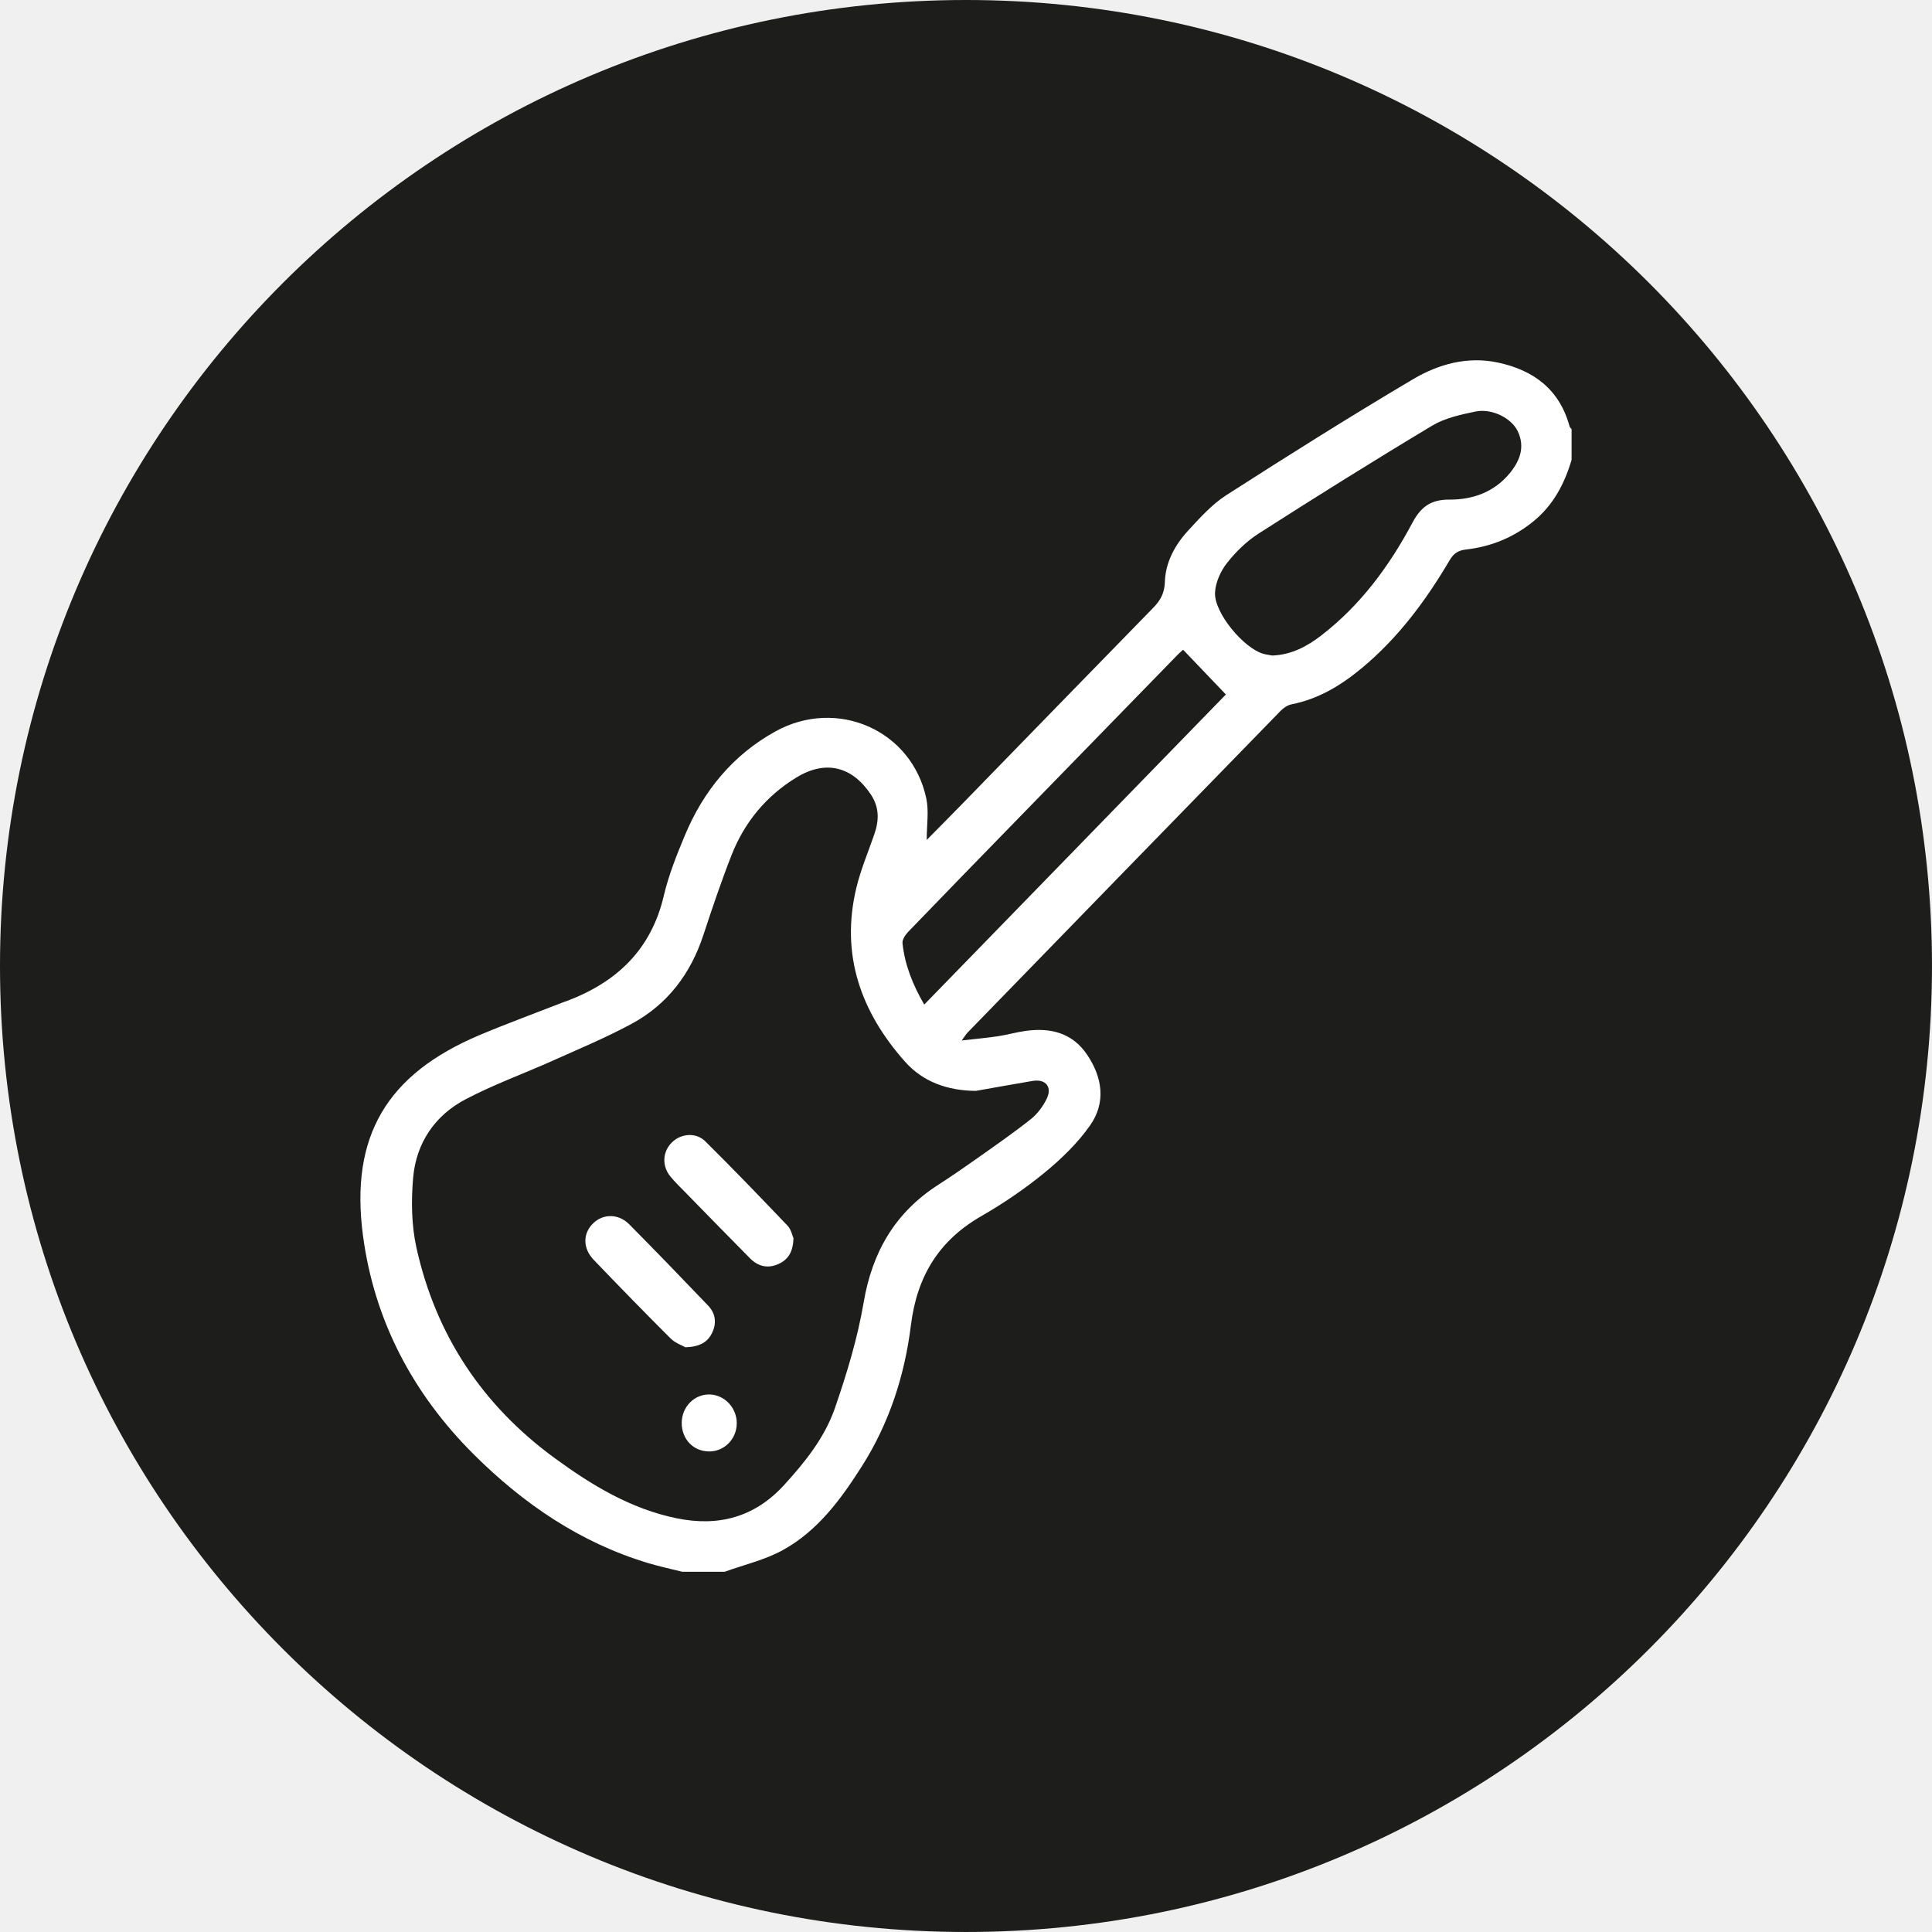
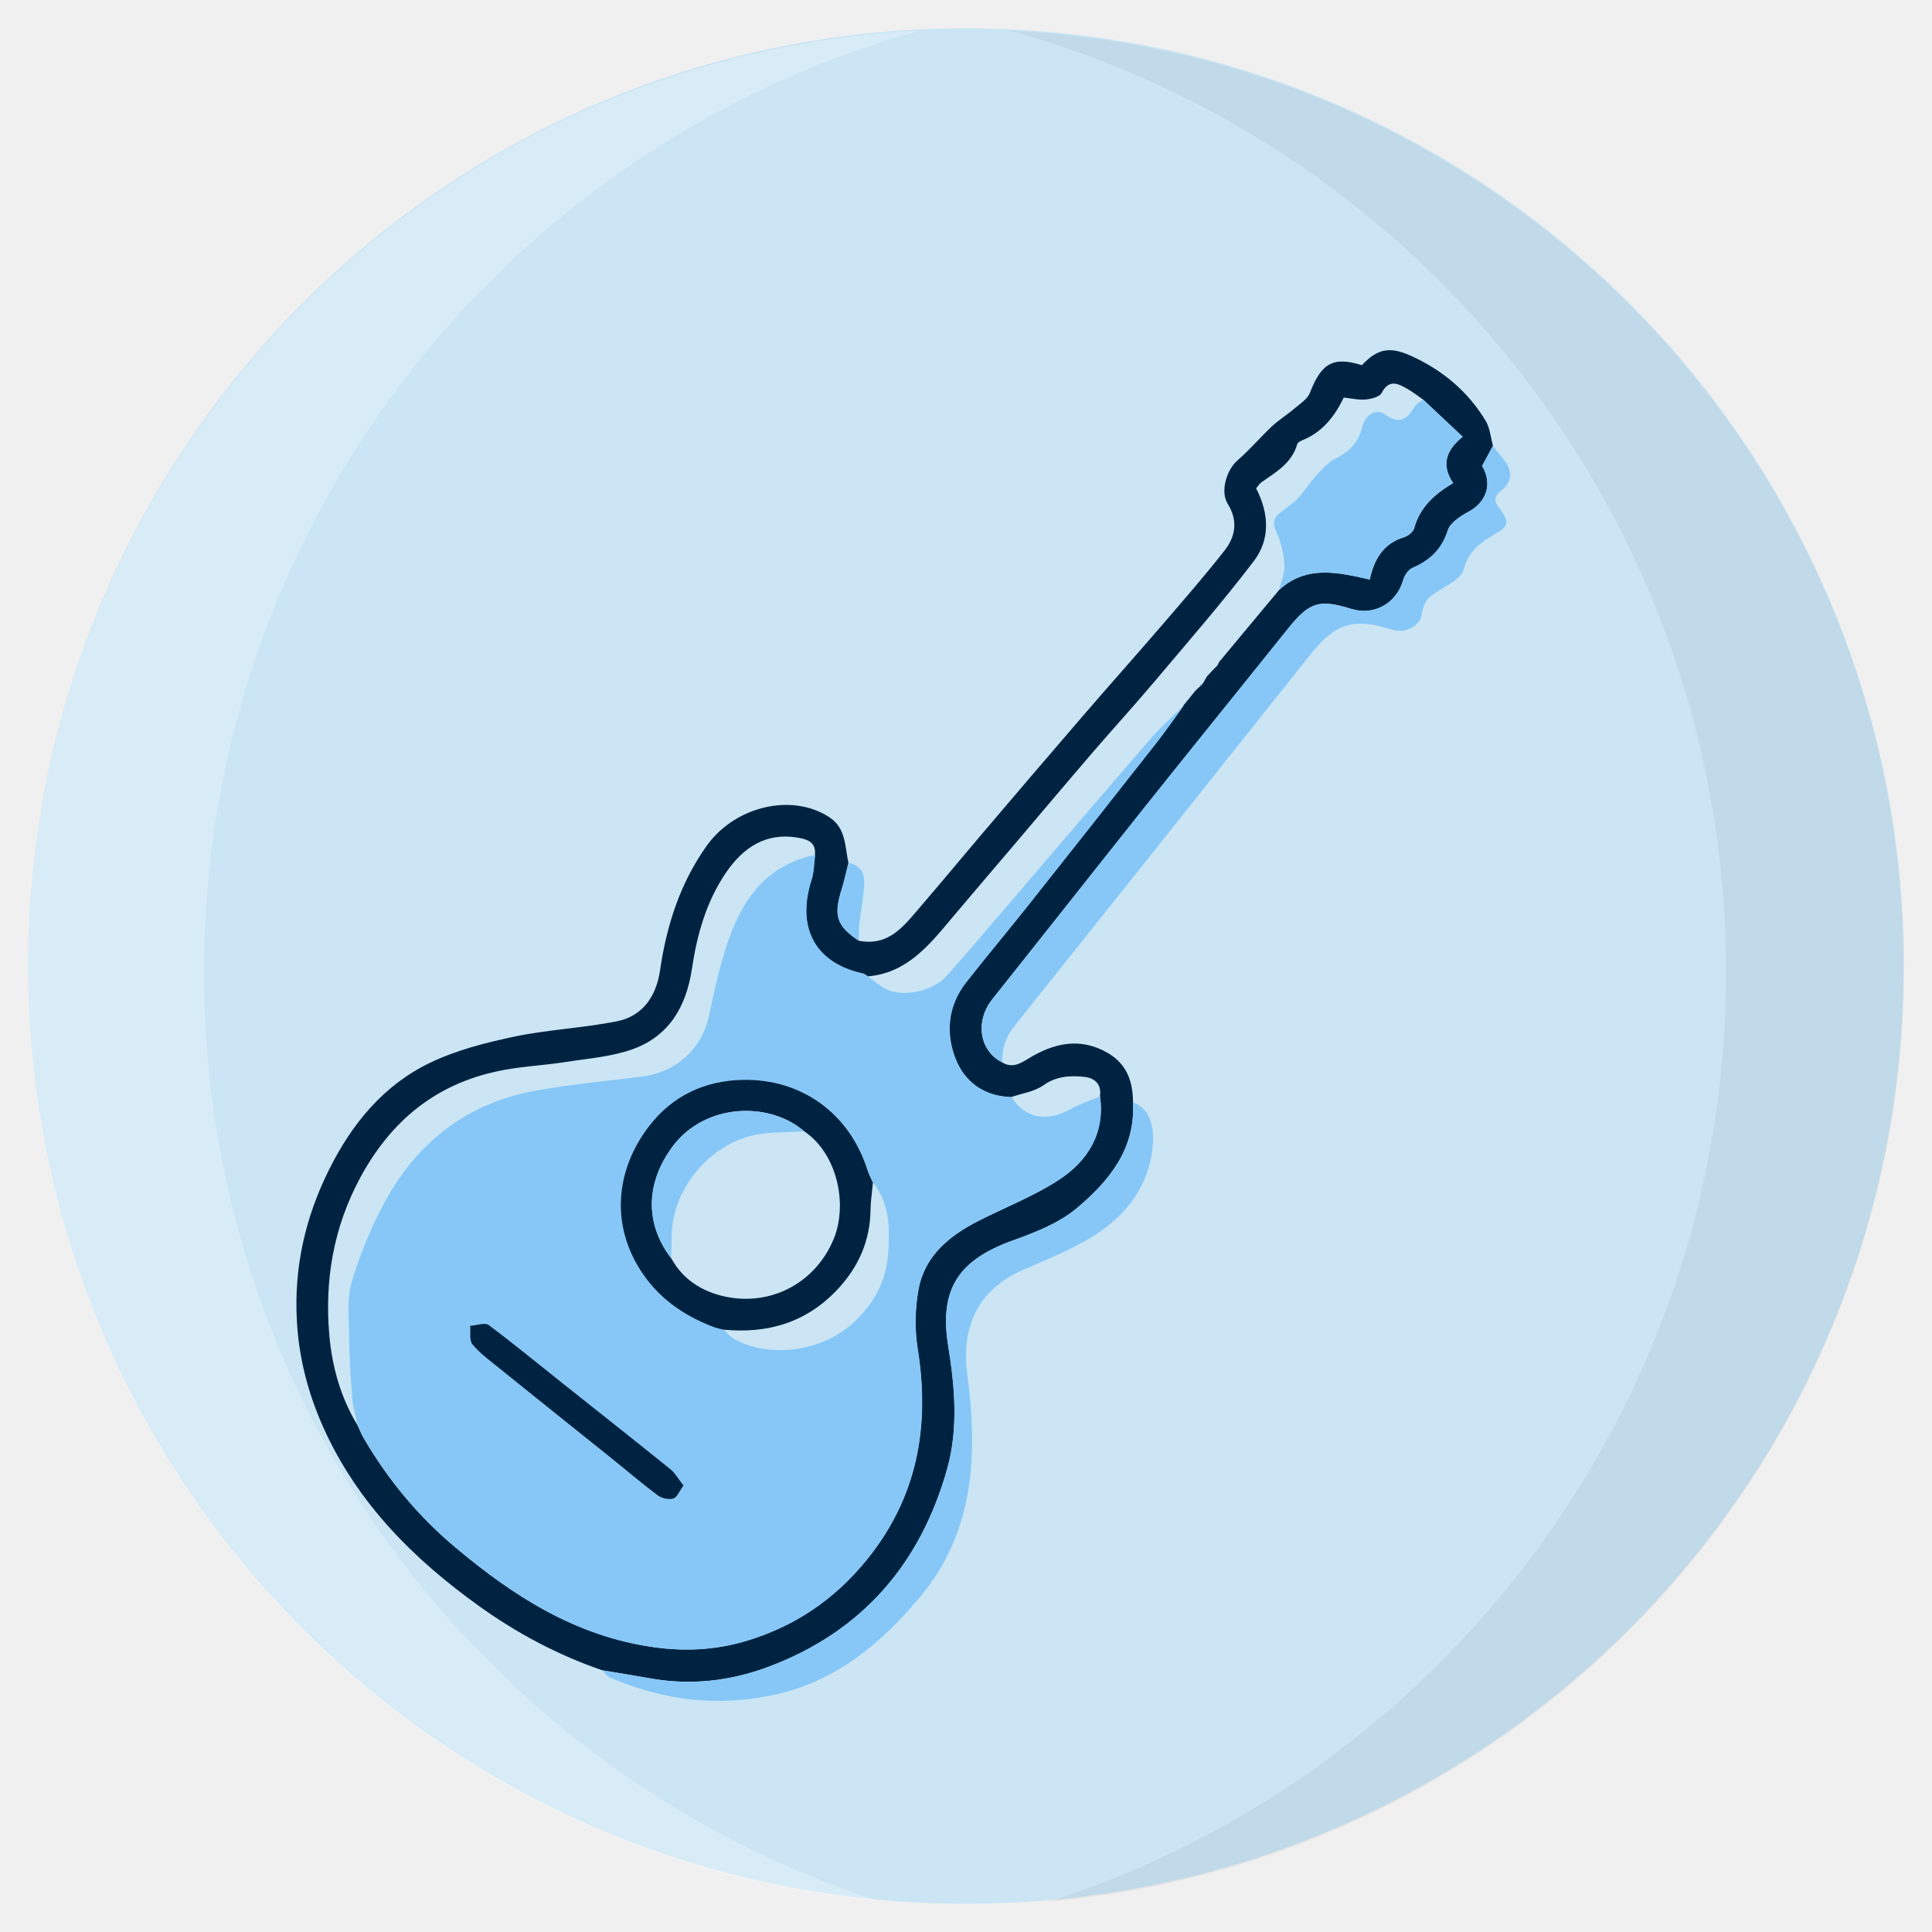
- <svg xmlns="http://www.w3.org/2000/svg" id="Layer_2" data-name="Layer 2" viewBox="0 0 2464.93 2464.93">
-   <defs>
-     <style>
-       .cls-1 {
-         fill: #fff;
-       }
- 
-       .cls-1, .cls-2 {
-         stroke-width: 0px;
-       }
- 
-       .cls-2 {
-         fill: #1d1d1b;
-       }
-     </style>
-   </defs>
-   <g id="Camada_1" data-name="Camada 1">
-     <circle class="cls-2" cx="1232.46" cy="1232.46" r="1232.46" />
-     <g id="_7srSj5.tif" data-name="7srSj5.tif">
+ <svg xmlns="http://www.w3.org/2000/svg" version="1.1" id="Layer_2" x="0px" y="0px" viewBox="0 0 2464.9 2464.9" style="enable-background:new 0 0 2464.9 2464.9;" xml:space="preserve">
+   <style type="text/css">
+ 	.st0{fill:#CBE5F4;}
+ 	.st1{opacity:5.000000e-02;enable-background:new    ;}
+ 	.st2{opacity:0.25;fill:#FFFFFF;enable-background:new    ;}
+ 	.st3{fill:#002342;}
+ 	.st4{fill:#86C7F7;}
+ </style>
+   <g id="Camada_1_00000051346220602954341790000015562722552995191483_">
+     <path class="st0" d="M2428.9,1232.5c0,624.7-478.7,1137.5-1089.3,1191.7c-35.3,3.1-71.1,4.7-107.2,4.7c-37.3,0-74.3-1.7-110.8-5.1   C512.8,2367.9,36,1855.9,36,1232.5c0-641,504.1-1164.2,1137.4-1195c19.6-1,39.2-1.4,59-1.4c18.7,0,37.4,0.4,55.9,1.3   C1923.2,66.5,2428.9,590.4,2428.9,1232.5z" />
+     <g>
+       <path class="st1" d="M2428.9,1234.2c0,624.6-478.7,1137.5-1089.3,1191.7c500.5-161.6,862.6-631.4,862.6-1185.7    c0-573.1-387-1055.8-913.9-1201.1C1923.2,68.2,2428.9,592.2,2428.9,1234.2z" />
+       <path class="st2" d="M1121.7,2425.6C512.8,2369.7,36,1857.6,36,1234.2C36,593.2,540.1,70,1173.5,39.2    c-526.6,145.5-913.3,628.1-913.3,1201C260.1,1794.1,621.7,2263.6,1121.7,2425.6z" />
+     </g>
+     <g id="_x30_fEjAc.tif">
      <g>
-         <path class="cls-1" d="M870.25,2005.28c-14.4-3.63-28.96-6.72-43.16-10.98-86.88-26.08-159.68-75.93-222.9-138.98-77.16-76.96-126.64-170.13-141.07-278.76-16.88-127.1,30.53-206.2,149.02-256.07,35.61-14.99,71.94-28.27,107.94-42.32.94-.37,1.92-.61,2.86-.96,63.82-23.99,107.86-65.54,123.95-134.32,6.14-26.24,16.34-51.75,26.75-76.74,23.7-56.88,61.14-102.76,115.46-132.87,78.99-43.79,174.43-1.47,192.74,85.58,3.41,16.19.49,33.72.49,52.79,15.68-15.91,30.45-30.72,45.05-45.71,81.37-83.57,162.61-167.26,244.14-250.68,9.15-9.36,14.2-18.74,14.65-32.65.83-25.5,13.01-47.55,29.98-65.95,14.93-16.19,30.2-33.22,48.48-44.95,78.58-50.44,157.66-100.19,237.98-147.79,32.62-19.33,69.61-29.69,108.64-21.33,45.64,9.77,78.56,34.44,91.29,81.46.35,1.29,1.69,2.3,2.57,3.44v39.24c-9.04,30.35-23.13,57.4-48.21,78.01-25.24,20.74-54.14,32.65-86.22,36.31-10.18,1.16-15.89,4.76-21.06,13.54-30.26,51.38-65.49,98.9-111.66,137.38-26.53,22.11-55.39,39.8-90,46.61-5.01.99-10.25,4.41-13.9,8.16-133.4,136.86-266.62,273.89-399.84,410.93-1.61,1.66-2.78,3.74-7.2,9.81,18.12-2.08,32.24-3.31,46.23-5.41,11.91-1.79,23.58-5.22,35.5-6.83,31.5-4.27,59.28,2.33,78.19,30.33,19.73,29.23,24.26,61.22,3.76,90.39-15.89,22.61-36.61,42.65-58.11,60.27-25.17,20.62-52.48,39.17-80.7,55.42-54.43,31.33-82.03,77.06-89.74,139.33-7.88,63.62-27.52,124.57-62.32,179.4-26.84,42.29-56.53,82.89-101.35,107.46-22.8,12.5-49.15,18.53-73.89,27.48h-54.33ZM1244.84,1391.8c-35.43-.33-66.95-11.17-90.03-37.1-56.6-63.58-82.82-136.99-62.14-222.35,5.64-23.3,15.15-45.67,22.99-68.43,6.03-17.5,6.21-34.08-4.62-50.32-23.92-35.84-57.71-44.41-95-21.62-38.45,23.5-66.21,57.02-82.64,98.89-13.18,33.59-24.74,67.85-36.02,102.14-16.26,49.44-45.74,88.5-91.47,113.2-32.56,17.58-66.92,31.91-100.74,47.08-37.03,16.61-75.47,30.44-111.29,49.3-39.21,20.63-62.87,55.77-66.77,99.92-2.61,29.58-2.15,60.74,4.25,89.58,24.7,111.25,84.12,200.84,176.39,268.28,47.36,34.62,97.01,64.67,155.45,76.7,53.21,10.95,99.34-1.13,136.91-42.12,27.06-29.52,52.2-60.96,65.22-98.72,15.15-43.92,28.82-88.99,36.59-134.67,10.97-64.54,40.28-114.71,95.31-150.06,16.9-10.86,33.45-22.3,49.85-33.91,22.94-16.25,46.1-32.28,68.11-49.74,8.35-6.62,15.39-16.13,20.13-25.75,7.55-15.34-1.21-25.82-17.91-23-24.21,4.09-48.38,8.47-72.56,12.72ZM1623.17,836.37c24.25-.94,44.13-11.42,62.27-25.4,50.31-38.75,87.18-88.74,116.66-144.18,10.7-20.13,23.67-29.54,47.16-29.38,29.4.2,56.62-9.39,76.39-33,13.24-15.82,20.48-33.77,10.77-54.22-7.95-16.74-33.05-29.47-53.99-25.13-18.95,3.93-39.07,8.33-55.34,18.09-74.46,44.64-148.06,90.73-221.19,137.51-15.38,9.84-29.26,23.4-40.56,37.8-8.13,10.36-14.6,24.82-15.16,37.74-1.13,25.87,36.82,71.04,61.72,77.95,3.86,1.07,7.88,1.56,11.27,2.21ZM1509.48,828.97c-1.85,1.68-4.51,3.85-6.89,6.3-69.75,71.59-139.49,143.2-209.2,214.82-44.84,46.07-89.74,92.1-134.33,138.41-3.77,3.91-8.11,10.15-7.62,14.82,2.91,27.78,13.16,53.21,27.74,78.37,129.29-132.91,257.7-264.92,384.85-395.63-18.76-19.64-36.33-38.03-54.54-57.09Z" />
-         <path class="cls-1" d="M874.47,1718.92c-4.08-2.36-12.97-5.37-18.94-11.31-33.06-32.95-65.59-66.44-97.93-100.1-14.32-14.9-14.15-33.98-.65-46.93,12.81-12.29,32.25-12.29,45.89,1.49,33.9,34.24,67.38,68.9,100.66,103.73,9.59,10.04,11.03,22.46,4.92,34.93-5.79,11.82-15.87,17.63-33.95,18.19Z" />
-         <path class="cls-1" d="M1012.32,1579.71c-.42,17.48-6.78,27.58-19.49,33.13-13.49,5.9-25.73,2.84-35.85-7.36-27.2-27.44-54.16-55.12-81.17-82.76-7.01-7.17-14.33-14.13-20.64-21.89-11.09-13.65-9.78-31.9,2.38-43.59,11.58-11.13,30.45-12.83,42.4-1,35.63,35.3,70.44,71.46,105.04,107.78,4.46,4.68,5.82,12.31,7.32,15.69Z" />
-         <path class="cls-1" d="M939.99,1815.82c-.06,19.83-15.42,35.78-34.68,35.99-20.37.23-35.56-15.3-35.54-36.33.02-20.58,16.15-36.92,35.88-36.35,18.92.54,34.4,17.09,34.34,36.69Z" />
+         <path class="st3" d="M1278.8,1355.5c12.1,7.3,21.9,2.1,32.7-4.6c32.7-20.1,66.8-28.3,102.7-7c23.7,14.2,31.3,36.4,31.3,62.5     c3.5,59.5-30.7,100.6-71.6,135c-22.6,19-52.7,30.8-81.1,41c-70.2,25.1-94.7,62.4-83,134.9c8.5,52.2,13,105.3-1.2,156.2     c-33.8,121.2-108.5,208.3-228,253c-48.6,18.2-99,24-150.5,14.9c-20.5-3.7-41.1-7-61.7-10.4c-56.2-19.3-108.4-47-156.6-81.5     c-84.2-60.3-156-132-199.1-228c-19.3-42.9-31.2-87.8-33.9-135.6c-4-68.8,10.7-132.9,41.1-193.8c29-58.2,69.3-107.5,128.4-136     c33.5-16.2,71-25.7,107.6-33.5c43-9,87.6-11,130.8-19.5c33.6-6.6,50.6-32.4,55.4-65c8.3-57.2,25.4-110.7,59-158.3     c36.6-51.7,109.3-68.2,156.8-37.3c21.7,14.1,19.9,37.5,24.6,58.5c-2.9,11.4-5.3,23-8.8,34.2c-10.4,33.1-6.1,46.3,22,65     c39.2,7.7,58.6-20.2,79.7-44.7c25.9-30.1,51.3-60.8,77.1-91.2c42.6-50.1,85.3-100.2,128.3-150c33.9-39.4,68.6-78.2,102.5-117.6     c26.7-31.1,53.7-62,79-94.3c14.2-18,17.3-38.4,4-59.7c-9.7-15.6-1.5-43.2,12.6-55.4c15.5-13.4,28.9-29.3,43.8-43.3     c9.1-8.5,19.9-15.1,29.3-23.2c7.1-6,16.3-11.9,19.3-19.8c14.6-37.8,29.7-46.5,66.2-35.1c20.8-22,36.5-24.1,64.7-11     c39.2,18.2,70.9,45,93.2,81.9c5.6,9.2,6.4,21.3,9.4,32.1c-4.5,8.3-8.9,16.6-13.8,25.6c14.4,24.3,4,46.9-16.9,58.2     c-10.5,5.7-23.8,14.1-26.9,24c-7.7,24.4-22.8,38.3-45.1,47.9c-5.2,2.3-10.1,9.6-11.8,15.5c-8.4,29.5-36.9,45.8-66.1,36.8     c-41-12.7-53.5-8.8-80.6,24.9c-15.1,18.7-30.1,37.6-45.2,56.3c-45.7,56.8-91.5,113.4-136.9,170.5     c-65.3,82-130.1,164.3-195.4,246.3C1243.7,1302.7,1249.4,1341,1278.8,1355.5z M1553.2,849.1c0.7-1.5,1.5-3,2.2-4.5     c7.2-8.6,14.4-17.4,21.6-26c18.3-22,36.7-44,55-66c34.7-31.9,75.3-22.5,115.6-13.2c5.9-27.3,18.2-46.2,44-54.1     c5.1-1.6,11.4-6.7,12.7-11.4c7.3-26.7,25.9-43.5,49.7-57.6c-14.9-22.1-10.2-40.9,12.2-59.1c-17.5-16.5-33.9-31.9-50.4-47.3     c-6.6-4.6-13.1-9.7-20-13.6c-12-6.8-23.5-13.3-33.1,5.1c-2.7,5.1-13.3,7.6-20.6,8.3c-9.2,0.8-18.6-1.6-27.7-2.5     c-11.6,24.1-27,43.8-52.3,54.3c-2.7,1.1-6.3,2.8-7,5c-6.8,24.1-26.7,35.6-45.3,48.5c-3.2,2.2-5.4,6.1-7.2,8     c16.8,32.8,17.9,65.4-2.9,92.8c-39.7,52.2-82.9,101.7-125.2,151.9c-26.1,31-53.4,60.9-79.9,91.6c-33.8,39.3-67.2,79-100.8,118.6     c-26.9,31.7-54,63.2-80.8,95.1c-28.6,34.2-56.9,68.6-106,72.7c-2-1.3-4-3.2-6.2-3.7c-57.6-12.3-86.4-54.9-65.6-119.8     c3.2-10,3.1-21,4.5-31.6c1.7-16.6-10.1-19.9-22.5-22c-40.3-6.6-68.8,12.7-90.4,43.9c-25.6,37.2-37.6,80-44.1,124     c-7.2,47.7-29,85-74.7,101.8c-26.8,9.8-56.6,12-85.3,16.5c-28.9,4.5-58.4,5.7-86.9,11.7c-80.1,16.7-137,63.6-176,135.6     c-34.6,64-46,132.1-39.5,202.9c3.7,39.6,14.5,78.5,35.8,113.3c2.8,5.9,5.1,12,8.5,17.6c30.9,52.6,69,98.6,116.1,138.1     c74.6,62.7,154.1,113.6,253.4,127.5c39.6,5.5,77.9,3.6,115.8-7.4c62.2-18.2,113.6-52.5,155-103.2     c65.2-79.9,81.6-170.2,65.8-269.8c-4-24.8-3.5-51.5,1-76.1c7.8-42.8,39.2-68.4,76.3-87.3c34.5-17.6,71.2-31.6,103.3-52.8     c36.4-24,58.5-59.1,52-106.1c2.5-15.1-6.5-23.4-19.2-24.8c-18.3-2-36.2-1.3-53.2,10.8c-11.4,8.1-27.1,10.1-40.9,14.9     c-34.4-1-59.6-18.9-71.3-49.3c-12.9-33.2-9.5-67.6,13.6-97.1c25.7-32.8,52.5-64.7,78.4-97.3c55.1-69.5,110.1-139.1,164.9-209     c12.1-15.4,23.3-31.7,34.8-47.6l-0.1,0.1c5-6.2,9.9-12.2,14.9-18.4l-0.1,0.1c1.7-1.6,3.5-3.2,5.1-4.8c0.9-0.3,1.4-0.8,1.4-1.8     c1.1-0.2,1.7-0.8,1.8-1.9c0.7-0.1,1.2-0.5,1.5-1.1c1.7-2.9,3.3-5.9,5-8.7l-0.1,0.1c1.2-1.3,2.4-2.6,3.7-3.9     c1.1-1.2,2.3-2.5,3.4-3.7c1.8-1.8,3.6-3.7,5.4-5.5L1553.2,849.1z" />
+         <path class="st4" d="M1278.8,1355.5c-29.4-14.5-35-52.8-12.9-80.7c65.3-81.9,130.1-164.3,195.4-246.3     c45.4-57,91.4-113.7,136.9-170.5c15.1-18.7,30.1-37.6,45.2-56.3c27.2-33.8,39.7-37.6,80.6-24.9c29.2,9.1,57.7-7.2,66.1-36.8     c1.7-6,6.5-13.2,11.8-15.5c22.2-9.6,37.4-23.5,45.1-47.9c3.1-9.9,16.5-18.3,26.9-24c20.9-11.3,31.3-34,16.9-58.2     c4.8-8.9,9.3-17.2,13.8-25.6c4.4,5.6,8.7,11.4,13.3,16.9c13,15.4,11.5,29.5-4.3,41.8c-10.9,8.5-4,16.2,1.1,23.4     c10.6,15.1,9.8,20.5-6.3,29.8c-18.7,10.8-35.2,22-40.9,45.8c-2.1,9-14.9,16.6-24.4,22.5c-13.5,8.4-26.9,14.2-29,33.8     c-1.7,16.5-22.1,25.6-37.8,20.6c-48.8-15.5-72.4-8.6-103.9,30.9c-126.2,158.5-252.3,317.2-378.8,475.5     C1282.8,1323.7,1277.9,1338.3,1278.8,1355.5z" />
+         <path class="st4" d="M768.3,2131c20.6,3.5,41.1,6.7,61.7,10.4c51.6,9.2,101.9,3.4,150.5-14.9c119.6-44.8,194.2-131.9,228-253     c14.2-50.8,9.7-103.9,1.2-156.2c-11.7-72.5,12.8-109.8,83-134.9c28.4-10.2,58.5-22,81.1-41c40.8-34.4,75.1-75.5,71.6-135     c27.7,10.2,28.1,43.1,23.6,67.9c-9.4,52.1-43.2,86.2-87.5,110.6c-24.4,13.4-50.5,24-76,35.1c-57,24.9-79.5,71.5-71.4,133     c13.4,102.2,9.7,202.3-61.9,286.4c-48.8,57.4-104.2,104.6-181.1,122.1c-74.1,16.9-144.3,8.3-213-21.4     C774.3,2138.5,771.6,2134.1,768.3,2131z" />
+         <path class="st4" d="M1095.6,1200.2c-28-18.6-32.4-31.8-22-65c3.5-11.2,5.9-22.8,8.8-34.2c14.7,2.3,20.8,12.9,20.2,25.8     c-0.7,17.3-4.3,34.4-6.2,51.6C1095.6,1185.6,1095.9,1192.9,1095.6,1200.2z" />
+         <path class="st4" d="M1403.6,1398.9c6.4,47-15.5,82.1-52,106.1c-32.1,21.1-68.8,35.1-103.3,52.8c-37,18.9-68.4,44.4-76.3,87.3     c-4.5,24.7-5,51.4-1,76.1c15.8,99.5-0.6,189.9-65.8,269.8c-41.4,50.7-92.7,85-155,103.2c-37.9,11-76.2,13-115.8,7.4     c-99.3-13.9-178.8-64.7-253.4-127.5c-47.1-39.5-85.2-85.6-116.1-138.1c-3.3-5.6-5.7-11.8-8.5-17.6c-2.4-11.1-6-22.2-6.9-33.5     c-2.1-27.5-3.9-55.1-4.1-82.7c-0.3-22.7-2.8-46.8,3.7-67.8c10.8-35.4,25.1-70.5,42.9-102.9c42.1-76.3,106.2-125.2,193.1-140.3     c44.1-7.7,88.8-12.1,133.3-17.6c44.3-5.4,77.2-35.4,86.2-77.7c6.2-29.6,12.7-59.4,22-88.1c18.4-57.3,49.2-103.8,113.5-117.1     c-1.4,10.6-1.3,21.6-4.5,31.6c-20.8,64.9,8,107.4,65.6,119.8c2.2,0.5,4.1,2.4,6.2,3.7c8.1,5.7,15.5,12.8,24.4,16.7     c22.2,10.1,58.8,1.8,75.7-17.1c24.4-27.3,48.1-55.3,72-83.2c63.1-73.7,126.1-147.6,189.6-221c12.9-14.9,27.8-27.8,41.8-41.7     c-11.6,15.9-22.7,32.2-34.8,47.6c-54.8,69.8-109.7,139.4-164.9,209c-25.9,32.6-52.7,64.5-78.4,97.3c-23.1,29.5-26.5,64-13.6,97.1     c11.8,30.3,36.9,48.2,71.3,49.3c17.2,27.1,44.9,32.3,75.5,15.2C1377.8,1408.3,1391,1404.1,1403.6,1398.9z M923.6,1696.5l-0.3-0.2     c4.2,4,7.9,9,12.9,11.8c44.9,25.3,111.8,16.5,151.7-19.7c26.8-24.3,42.9-53.1,45.3-90.4c2-32.1,2.1-62.6-19.4-89     c-2.3-5.2-5.1-10.4-6.9-15.9c-23.4-74.7-86.5-117-159.3-115.4c-47.7,1-89.2,19.8-119.5,59.2c-41.1,53.5-48.8,120.3-13.7,179.1     c23,38.5,57,62.5,98.2,77.8C916.2,1694.7,919.9,1695.6,923.6,1696.5z M872.1,1895.3c-6.3-8.1-10.7-16-17.1-21.1     c-46.2-37.3-92.9-74.2-139.4-111.1c-30.5-24.4-60.7-49.4-92-72.5c-5-3.7-15.7,0.5-23.8,0.9c0.8,8.1-1.3,18.4,2.9,23.6     c9,11.1,21,19.9,32.4,29c48.3,38.9,96.7,77.5,144.9,116.3c19.7,15.8,38.9,32.4,59.1,47.4c5.1,3.8,14,5.7,19.9,4.1     C863.6,1910.6,866.6,1902.6,872.1,1895.3z" />
+         <path class="st4" d="M1631.9,752.7c2.5-10.6,7.4-21.4,6.8-31.8c-0.8-14.1-4.1-28.8-9.9-41.5c-4.7-10.2-5.1-17.2,3.1-24.1     c7.9-6.7,17-12.1,24.1-19.6c8.9-9.5,15.7-20.9,24.5-30.4c7.3-7.9,15.3-16.3,24.6-20.9c17.7-8.6,28.6-21.5,33.1-40.3     c3.5-14.5,17.7-23.5,28.2-15.7c17.7,13.1,28.6,7.9,38.2-9.2c2.2-4,7.3-6.2,11-9.3c16.5,15.4,32.9,31,50.4,47.3     c-22.4,18.2-27.1,37-12.2,59.1c-23.8,14.2-42.5,30.8-49.7,57.6c-1.3,4.7-7.6,9.8-12.7,11.4c-25.9,7.9-38.1,26.8-44,54.1     C1707.2,730.2,1666.7,720.7,1631.9,752.7z" />
+         <path class="st4" d="M1510.8,899.5c5-6.2,9.9-12.2,14.9-18.4C1520.6,887.2,1515.7,893.3,1510.8,899.5z" />
+         <path class="st4" d="M1535.4,871.5c1.7-2.9,3.3-5.9,5-8.7C1538.7,865.7,1537,868.6,1535.4,871.5z" />
+         <path class="st4" d="M1525.5,881.2c1.7-1.6,3.5-3.2,5.1-4.8C1529,877.9,1527.2,879.6,1525.5,881.2z" />
+         <path class="st4" d="M1547.3,855.3c1.8-1.8,3.6-3.7,5.4-5.5C1550.9,851.7,1549.2,853.5,1547.3,855.3z" />
+         <path class="st4" d="M1532,874.5c-0.2-0.7-0.4-1.6-0.5-2.3c0.8,0.1,1.6,0.3,2.4,0.4C1533.7,873.8,1533.2,874.5,1532,874.5z" />
+         <path class="st4" d="M1540.3,862.9c1.2-1.3,2.4-2.6,3.7-3.9C1542.7,860.3,1541.4,861.6,1540.3,862.9z" />
+         <path class="st4" d="M1553.2,849.1c0.7-1.5,1.5-3,2.2-4.5C1554.7,846.1,1553.9,847.6,1553.2,849.1z" />
+         <path class="st3" d="M912.5,1693.8c-41.2-15.3-75.2-39.2-98.2-77.8c-35.1-58.8-27.3-125.6,13.7-179.1     c30.2-39.4,71.8-58.2,119.5-59.2c72.8-1.6,135.8,40.7,159.3,115.4c1.7,5.5,4.6,10.6,6.9,15.9c-1.1,11.8-2.9,23.4-3.1,35.2     c-0.5,38.8-15.2,71.7-41.1,99.8c-39.6,42.9-89.3,57.9-146.3,52.4l0.3,0.2C919.9,1695.6,916.2,1694.7,912.5,1693.8z M856.5,1605.5     c16.5,30.2,44.9,45.2,76.2,50.1c55.3,8.5,108.9-20.9,131.1-75.3c18-44.2,4.4-108.5-37.8-137c-44.6-38.5-126-35.8-167.2,18.6     C824.7,1507.1,821.5,1559.9,856.5,1605.5z" />
+         <path class="st3" d="M872.1,1895.3c-5.5,7.4-8.4,15.3-13.1,16.6c-5.9,1.7-14.8-0.3-19.9-4.1c-20.2-15.1-39.4-31.6-59.1-47.4     c-48.3-38.8-96.8-77.4-144.9-116.3c-11.3-9.1-23.3-17.9-32.4-29c-4.2-5.2-2.2-15.6-2.9-23.6c8.1-0.5,18.8-4.6,23.8-0.9     c31.3,23.3,61.4,48.2,92,72.5c46.5,37,93.2,73.8,139.4,111.1C861.4,1879.3,865.6,1887.2,872.1,1895.3z" />
+         <path class="st4" d="M1025.9,1443.4c-19.3,1.1-38.8,0.7-57.8,3.7c-60.4,9.5-110.5,68.6-111.2,129.2c-0.1,9.7-0.4,19.5-0.6,29.2     c-34.9-45.7-31.8-98.3,2.4-143.6C899.9,1407.4,981.4,1404.9,1025.9,1443.4z" />
      </g>
    </g>
  </g>
</svg>
